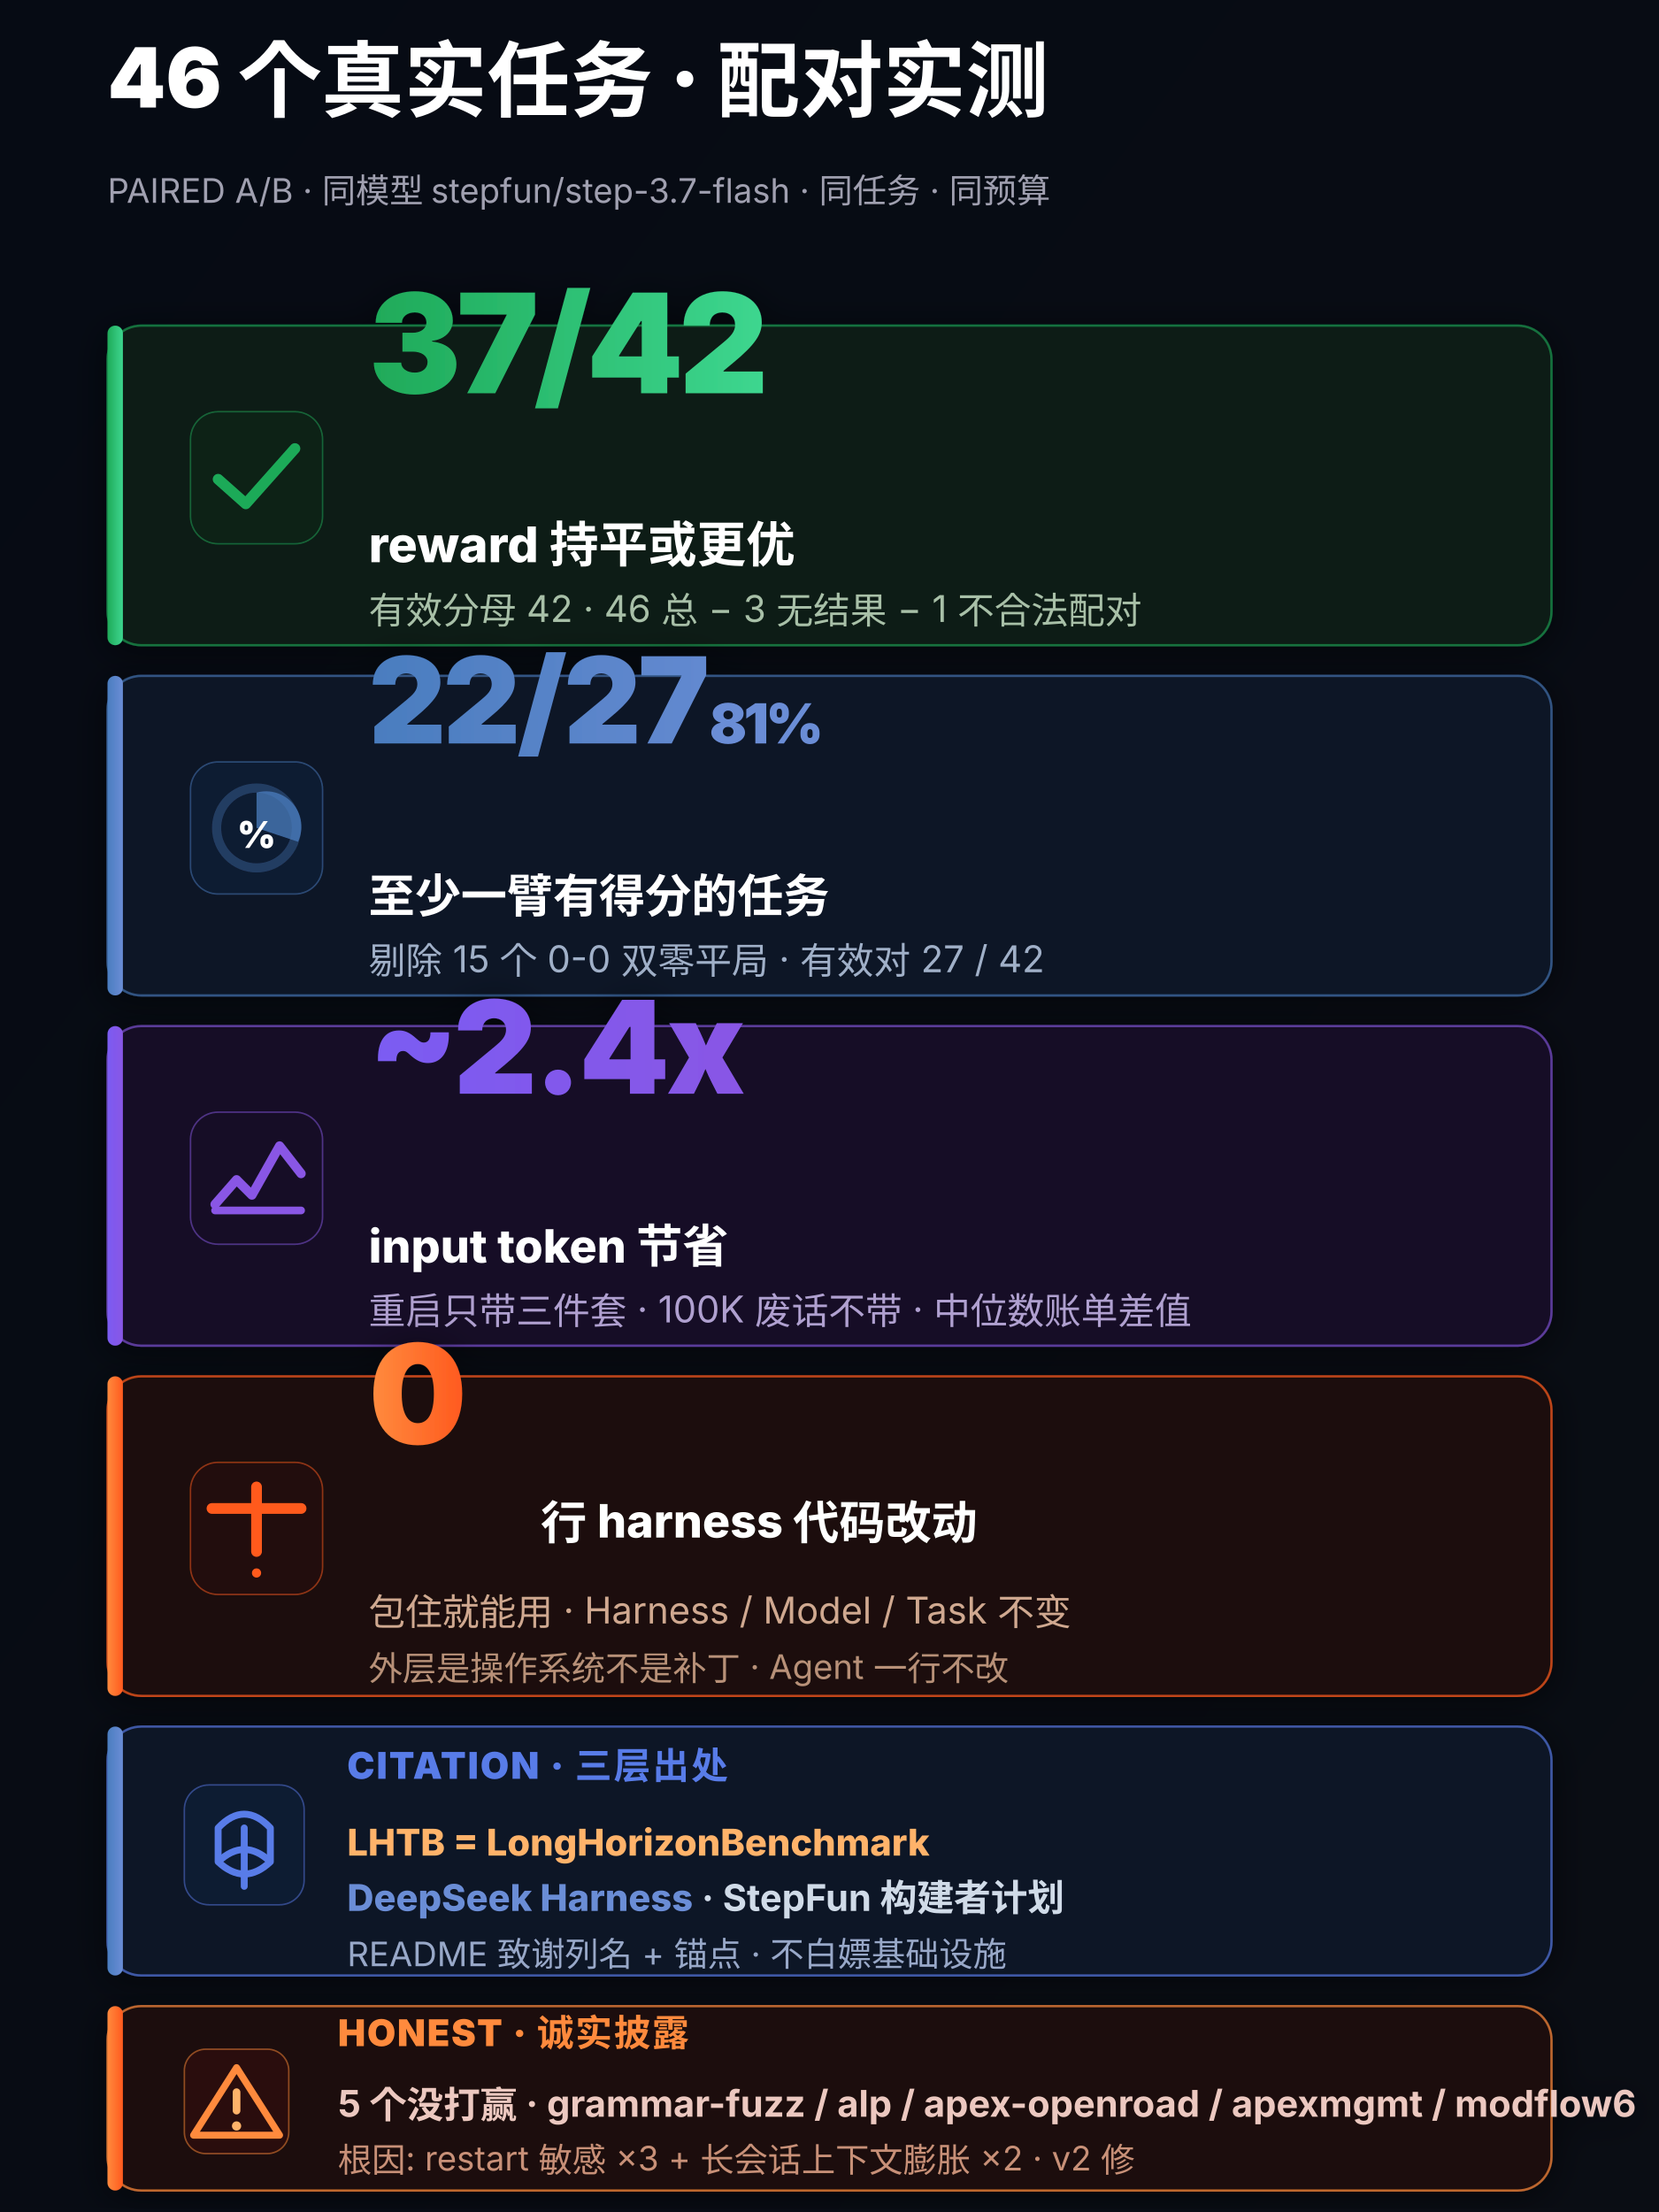
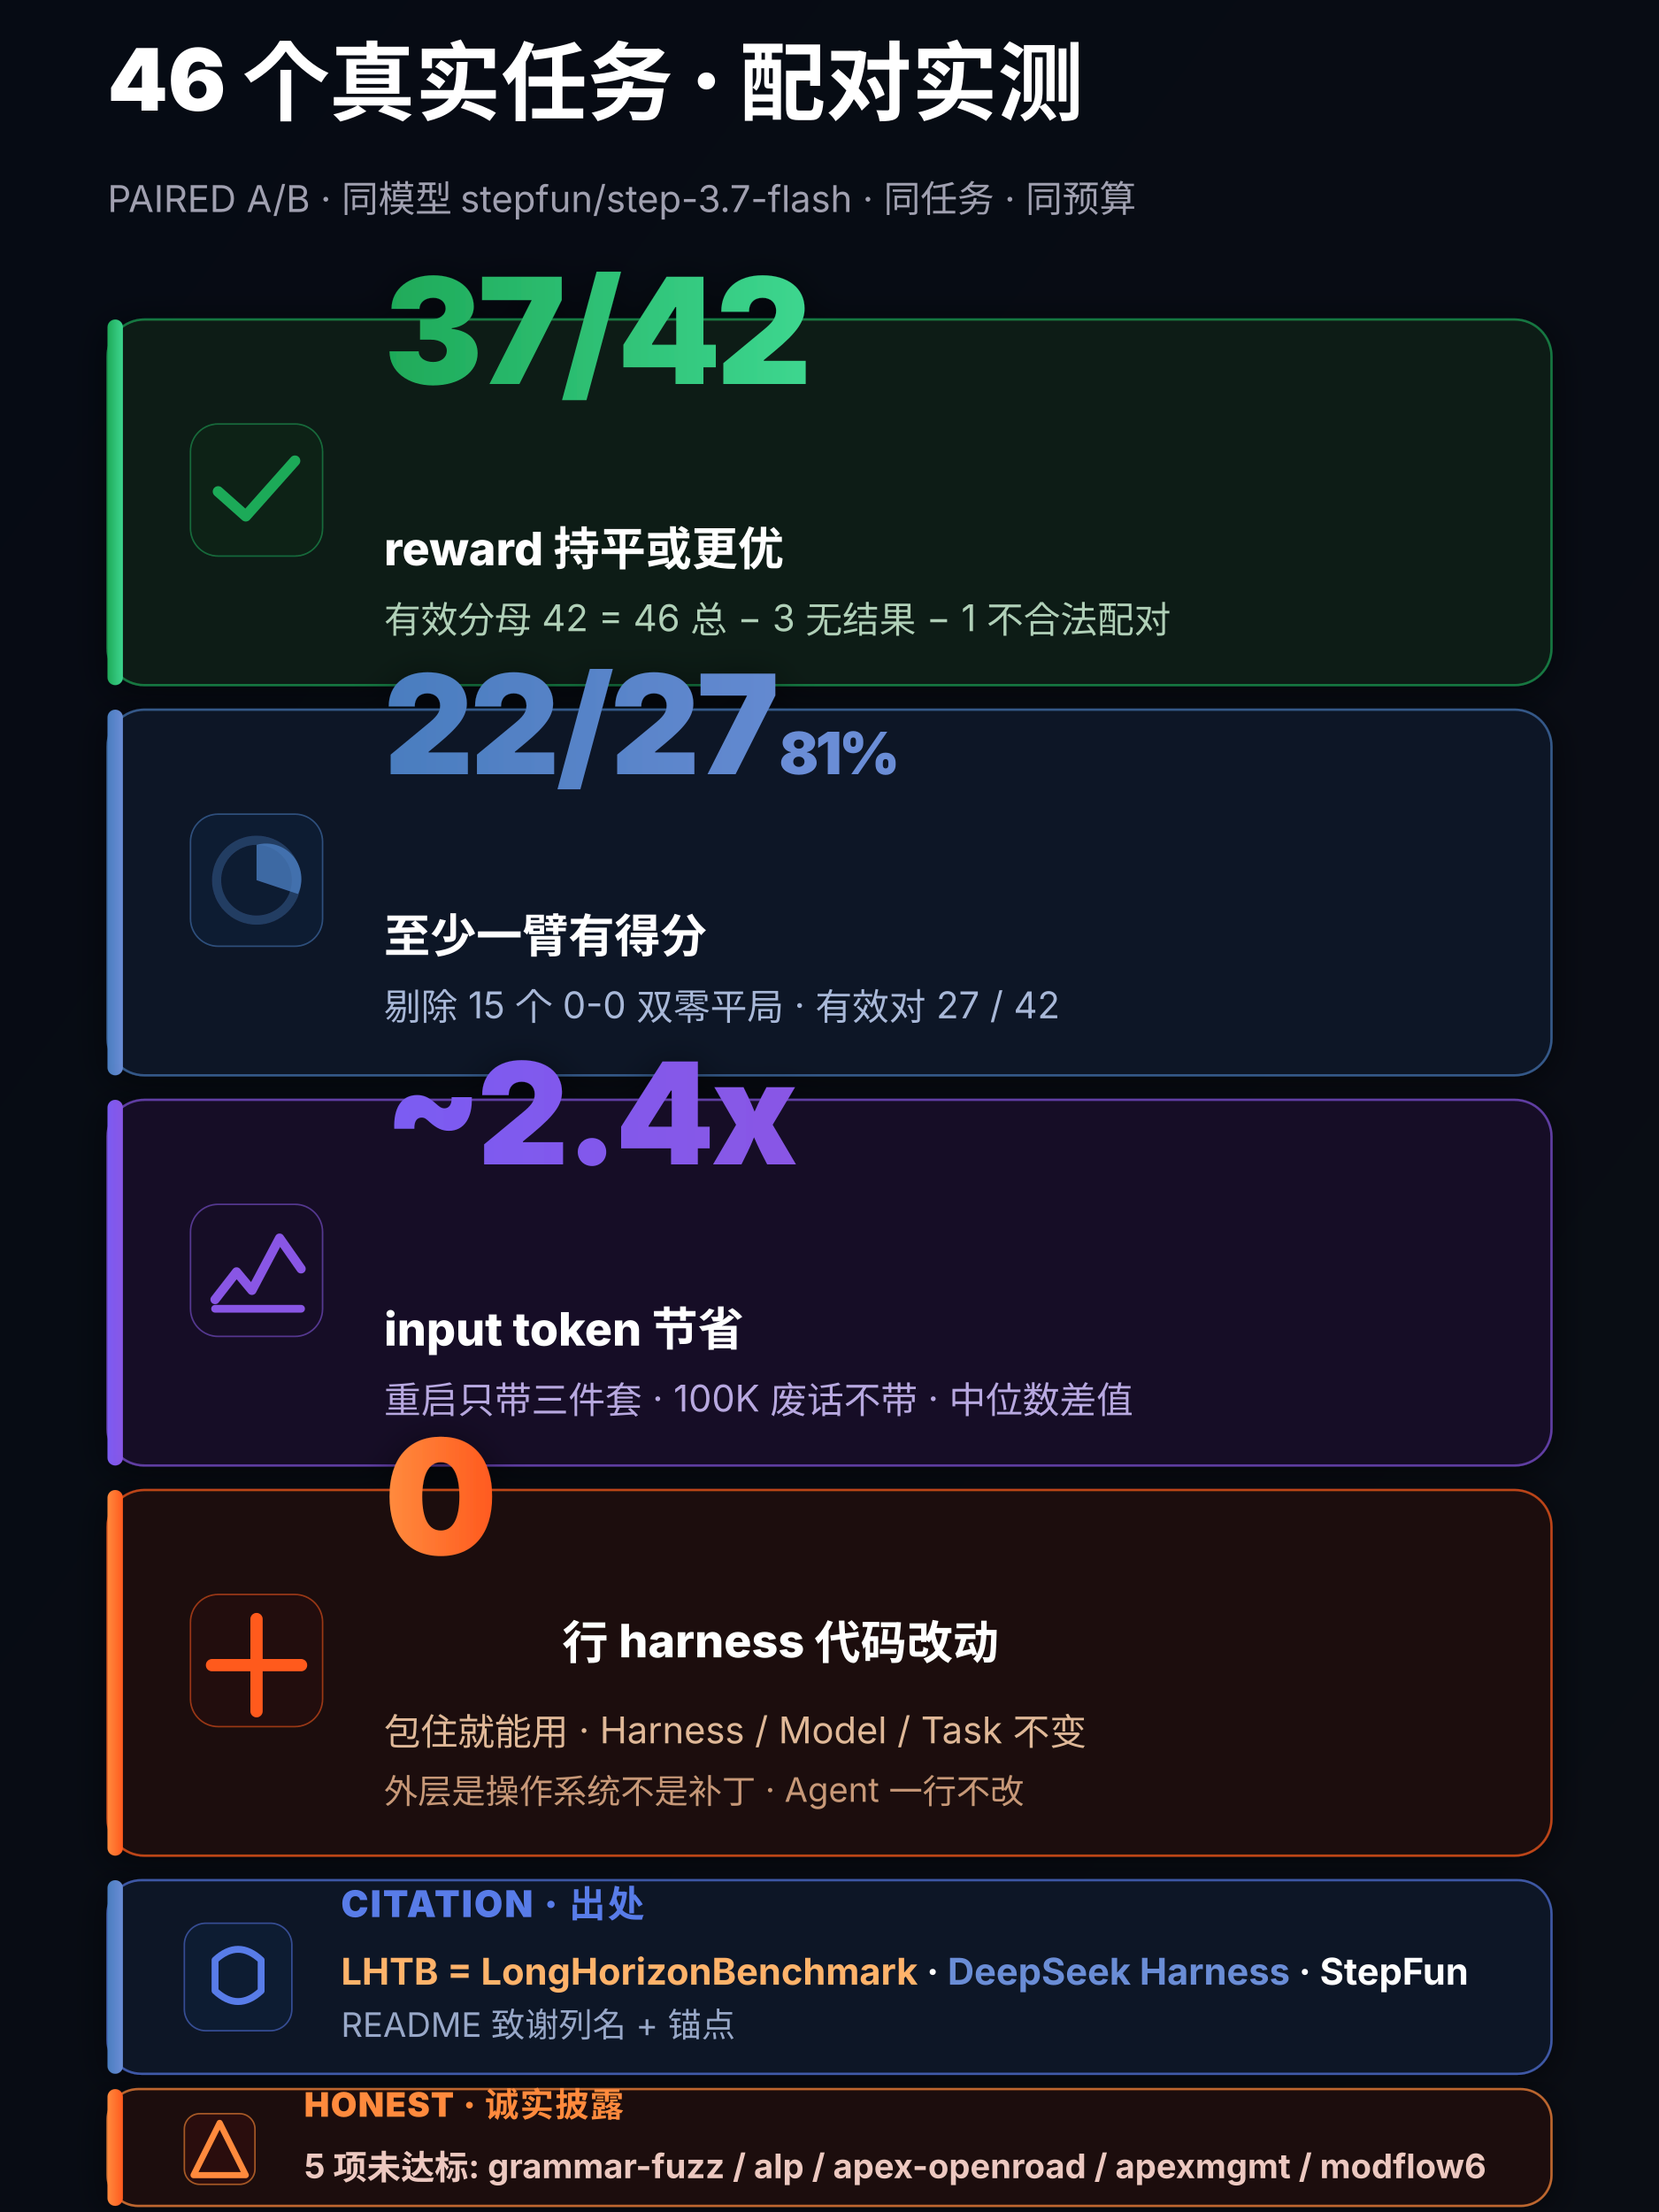
<svg xmlns="http://www.w3.org/2000/svg" viewBox="0 0 1080 1440" width="1080" height="1440">
  <defs>
    <linearGradient id="bg2" x1="0" y1="0" x2="1" y2="1">
      <stop offset="0%" stop-color="#060b14" />
      <stop offset="100%" stop-color="#0a0d14" />
    </linearGradient>
    <linearGradient id="g1" x1="0" y1="0" x2="1" y2="0">
      <stop offset="0%" stop-color="#1FAA59" />
      <stop offset="100%" stop-color="#3DD68F" />
    </linearGradient>
    <linearGradient id="g2" x1="0" y1="0" x2="1" y2="0">
      <stop offset="0%" stop-color="#4A7DBF" />
      <stop offset="100%" stop-color="#6B8DD6" />
    </linearGradient>
    <linearGradient id="g3" x1="0" y1="0" x2="1" y2="0">
      <stop offset="0%" stop-color="#7B5BF2" />
      <stop offset="100%" stop-color="#8957e5" />
    </linearGradient>
    <linearGradient id="g4" x1="0" y1="0" x2="1" y2="0">
      <stop offset="0%" stop-color="#FF8A3D" />
      <stop offset="100%" stop-color="#FF5A1F" />
    </linearGradient>
    <filter id="s2">
      <feDropShadow dx="0" dy="4" stdDeviation="12" flood-color="#000" flood-opacity="0.55" />
    </filter>
  </defs>
  <rect width="1080" height="1440" fill="url(#bg2)" />
-   <g transform="translate(70, 70)">
-     <text font-family="Helvetica Neue, Inter, Arial Black, sans-serif" font-size="54" font-weight="900" fill="#FFFFFF">46 个真实任务 · 配对实测</text>
-     <text y="62" font-family="Helvetica Neue, Inter, Arial, sans-serif" font-size="22" fill="#a0a0b0">PAIRED A/B · 同模型 stepfun/step-3.7-flash · 同任务 · 同预算</text>
+   <g transform="translate(70, 72)">
+     <text font-family="Helvetica Neue, Inter, Arial Black, sans-serif" font-size="56" font-weight="900" fill="#FFFFFF">46 个真实任务 · 配对实测</text>
+     <text y="66" font-family="Helvetica Neue, Inter, Arial, sans-serif" font-size="24" fill="#a0a0b0">PAIRED A/B · 同模型 stepfun/step-3.7-flash · 同任务 · 同预算</text>
  </g>
-   <g transform="translate(70, 212)" filter="url(#s2)">
-     <rect width="940" height="208" rx="22" fill="#0d1b14" stroke="#1FAA59" stroke-opacity="0.6" stroke-width="1.5" />
-     <rect x="0" y="0" width="10" height="208" rx="5" fill="url(#g1)" />
-     <g transform="translate(54, 56)">
-       <rect width="86" height="86" rx="18" fill="#0d2018" stroke="#1FAA59" stroke-opacity="0.5" />
+   <g transform="translate(70, 208)" filter="url(#s2)">
+     <rect width="940" height="238" rx="24" fill="#0d1b14" stroke="#1FAA59" stroke-opacity="0.65" stroke-width="1.5" />
+     <rect x="0" y="0" width="10" height="238" rx="5" fill="url(#g1)" />
+     <g transform="translate(54, 68)">
+       <rect width="86" height="86" rx="18" fill="#0d2018" stroke="#1FAA59" stroke-opacity="0.55" />
      <path d="M 18 44 L 36 60 L 68 24" fill="none" stroke="#1FAA59" stroke-width="7" stroke-linecap="round" stroke-linejoin="round" />
    </g>
-     <g transform="translate(170, 44)">
-       <text font-family="Helvetica Neue, Inter, Arial Black, sans-serif" font-size="90" font-weight="900" fill="url(#g1)" letter-spacing="-3">37/42</text>
-       <text y="110" font-family="Helvetica Neue, Inter, Arial Black, sans-serif" font-size="32" font-weight="800" fill="#FFFFFF">reward 持平或更优</text>
-       <text y="150" font-family="Helvetica Neue, Inter, Arial, sans-serif" font-size="24" fill="#a8c0a8">有效分母 42 · 46 总 − 3 无结果 − 1 不合法配对</text>
+     <g transform="translate(180, 42)">
+       <text font-family="Helvetica Neue, Inter, Arial Black, sans-serif" font-size="96" font-weight="900" fill="url(#g1)" letter-spacing="-3">37/42</text>
+       <text y="118" font-family="Helvetica Neue, Inter, Arial Black, sans-serif" font-size="30" font-weight="800" fill="#FFFFFF">reward 持平或更优</text>
+       <text y="162" font-family="Helvetica Neue, Inter, Arial, sans-serif" font-size="24" fill="#b0d0b8">有效分母 42 = 46 总 − 3 无结果 − 1 不合法配对</text>
    </g>
  </g>
-   <g transform="translate(70, 440)" filter="url(#s2)">
-     <rect width="940" height="208" rx="22" fill="#0d1525" stroke="#4A7DBF" stroke-opacity="0.6" stroke-width="1.5" />
-     <rect x="0" y="0" width="10" height="208" rx="5" fill="url(#g2)" />
-     <g transform="translate(54, 56)">
-       <rect width="86" height="86" rx="18" fill="#0e1a30" stroke="#4A7DBF" stroke-opacity="0.5" />
+   <g transform="translate(70, 462)" filter="url(#s2)">
+     <rect width="940" height="238" rx="24" fill="#0d1525" stroke="#4A7DBF" stroke-opacity="0.65" stroke-width="1.5" />
+     <rect x="0" y="0" width="10" height="238" rx="5" fill="url(#g2)" />
+     <g transform="translate(54, 68)">
+       <rect width="86" height="86" rx="18" fill="#0e1a30" stroke="#4A7DBF" stroke-opacity="0.55" />
      <circle cx="43" cy="43" r="26" fill="none" stroke="#4A7DBF" stroke-width="6" opacity="0.35" />
-       <path d="M 43 20 A 23 23 0 0 1 70 52 L 43 43 Z" fill="#4A7DBF" opacity="0.75" />
-       <text x="43" y="56" text-anchor="middle" font-family="Helvetica Neue, Inter, Arial Black, sans-serif" font-size="24" font-weight="900" fill="#FFFFFF">%</text>
+       <path d="M 43 20 A 23 23 0 0 1 70 52 L 43 43 Z" fill="#4A7DBF" opacity="0.8" />
    </g>
-     <g transform="translate(170, 44)">
-       <text font-family="Helvetica Neue, Inter, Arial Black, sans-serif" font-size="78" font-weight="900" fill="url(#g2)" letter-spacing="-2">22/27<tspan font-size="36" fill="#6B8DD6"> 81%</tspan>
+     <g transform="translate(180, 42)">
+       <text font-family="Helvetica Neue, Inter, Arial Black, sans-serif" font-size="90" font-weight="900" fill="url(#g2)" letter-spacing="-2">22/27<tspan font-size="38" fill="#6B8DD6"> 81%</tspan>
      </text>
-       <text y="110" font-family="Helvetica Neue, Inter, Arial Black, sans-serif" font-size="30" font-weight="800" fill="#FFFFFF">至少一臂有得分的任务</text>
-       <text y="150" font-family="Helvetica Neue, Inter, Arial, sans-serif" font-size="24" fill="#a0b0c8">剔除 15 个 0-0 双零平局 · 有效对 27 / 42</text>
+       <text y="116" font-family="Helvetica Neue, Inter, Arial Black, sans-serif" font-size="30" font-weight="800" fill="#FFFFFF">至少一臂有得分</text>
+       <text y="160" font-family="Helvetica Neue, Inter, Arial, sans-serif" font-size="24" fill="#a8b8d8">剔除 15 个 0-0 双零平局 · 有效对 27 / 42</text>
    </g>
  </g>
-   <g transform="translate(70, 668)" filter="url(#s2)">
-     <rect width="940" height="208" rx="22" fill="#140e25" stroke="#8957e5" stroke-opacity="0.6" stroke-width="1.5" />
-     <rect x="0" y="0" width="10" height="208" rx="5" fill="url(#g3)" />
-     <g transform="translate(54, 56)">
-       <rect width="86" height="86" rx="18" fill="#181028" stroke="#8957e5" stroke-opacity="0.5" />
-       <path d="M 16 60 L 30 44 L 40 54 L 58 22 L 72 40" fill="none" stroke="#8957e5" stroke-width="6" stroke-linecap="round" stroke-linejoin="round" />
-       <line x1="16" y1="64" x2="72" y2="64" stroke="#8957e5" stroke-width="5" stroke-linecap="round" />
+   <g transform="translate(70, 716)" filter="url(#s2)">
+     <rect width="940" height="238" rx="24" fill="#140e25" stroke="#8957e5" stroke-opacity="0.65" stroke-width="1.5" />
+     <rect x="0" y="0" width="10" height="238" rx="5" fill="url(#g3)" />
+     <g transform="translate(54, 68)">
+       <rect width="86" height="86" rx="18" fill="#181028" stroke="#8957e5" stroke-opacity="0.55" />
+       <path d="M 16 62 L 30 44 L 40 56 L 58 22 L 72 42" fill="none" stroke="#8957e5" stroke-width="6" stroke-linecap="round" stroke-linejoin="round" />
+       <line x1="16" y1="68" x2="72" y2="68" stroke="#8957e5" stroke-width="5" stroke-linecap="round" />
    </g>
-     <g transform="translate(170, 44)">
-       <text font-family="Helvetica Neue, Inter, Arial Black, sans-serif" font-size="84" font-weight="900" fill="url(#g3)" letter-spacing="-2">~2.4x</text>
-       <text y="110" font-family="Helvetica Neue, Inter, Arial Black, sans-serif" font-size="30" font-weight="800" fill="#FFFFFF">input token 节省</text>
-       <text y="150" font-family="Helvetica Neue, Inter, Arial, sans-serif" font-size="24" fill="#b0a0d0">重启只带三件套 · 100K 废话不带 · 中位数账单差值</text>
+     <g transform="translate(180, 42)">
+       <text font-family="Helvetica Neue, Inter, Arial Black, sans-serif" font-size="92" font-weight="900" fill="url(#g3)" letter-spacing="-2">~2.4x</text>
+       <text y="118" font-family="Helvetica Neue, Inter, Arial Black, sans-serif" font-size="30" font-weight="800" fill="#FFFFFF">input token 节省</text>
+       <text y="162" font-family="Helvetica Neue, Inter, Arial, sans-serif" font-size="24" fill="#b8a8e0">重启只带三件套 · 100K 废话不带 · 中位数差值</text>
    </g>
  </g>
-   <g transform="translate(70, 896)" filter="url(#s2)">
-     <rect width="940" height="208" rx="22" fill="#1a100c" stroke="#FF5A1F" stroke-opacity="0.7" stroke-width="1.5" />
-     <rect x="0" y="0" width="10" height="208" rx="5" fill="url(#g4)" />
-     <g transform="translate(54, 56)">
-       <rect width="86" height="86" rx="18" fill="#200a0a" stroke="#FF5A1F" stroke-opacity="0.5" />
-       <path d="M 14 30 L 72 30 M 43 16 L 43 58" stroke="#FF5A1F" stroke-width="7" stroke-linecap="round" />
-       <circle cx="43" cy="72" r="3" fill="#FF5A1F" />
+   <g transform="translate(70, 970)" filter="url(#s2)">
+     <rect width="940" height="238" rx="24" fill="#1a100c" stroke="#FF5A1F" stroke-opacity="0.7" stroke-width="1.5" />
+     <rect x="0" y="0" width="10" height="238" rx="5" fill="url(#g4)" />
+     <g transform="translate(54, 68)">
+       <rect width="86" height="86" rx="18" fill="#200a0a" stroke="#FF5A1F" stroke-opacity="0.55" />
+       <path d="M 14 46 L 72 46 M 43 16 L 43 76" stroke="#FF5A1F" stroke-width="8" stroke-linecap="round" />
    </g>
-     <g transform="translate(170, 44)">
-       <text font-family="Helvetica Neue, Inter, Arial Black, sans-serif" font-size="90" font-weight="900" fill="url(#g4)" letter-spacing="-2">0</text>
-       <text x="112" y="62" font-family="Helvetica Neue, Inter, Arial Black, sans-serif" font-size="30" font-weight="800" fill="#FFFFFF">行 harness 代码改动</text>
-       <text y="118" font-family="Helvetica Neue, Inter, Arial, sans-serif" font-size="24" fill="#d0a890">包住就能用 · Harness / Model / Task 不变</text>
-       <text y="154" font-family="Helvetica Neue, Inter, Arial, sans-serif" font-size="22" fill="#b89078">外层是操作系统不是补丁 · Agent 一行不改</text>
+     <g transform="translate(180, 42)">
+       <text font-family="Helvetica Neue, Inter, Arial Black, sans-serif" font-size="104" font-weight="900" fill="url(#g4)" letter-spacing="-2">0</text>
+       <text x="116" y="68" font-family="Helvetica Neue, Inter, Arial Black, sans-serif" font-size="30" font-weight="800" fill="#FFFFFF">行 harness 代码改动</text>
+       <text y="124" font-family="Helvetica Neue, Inter, Arial, sans-serif" font-size="24" fill="#e0b898">包住就能用 · Harness / Model / Task 不变</text>
+       <text y="162" font-family="Helvetica Neue, Inter, Arial, sans-serif" font-size="22" fill="#c89878">外层是操作系统不是补丁 · Agent 一行不改</text>
    </g>
  </g>
-   <g transform="translate(70, 1124)" filter="url(#s2)">
-     <rect width="940" height="162" rx="22" fill="#0d1526" stroke="#587BE8" stroke-opacity="0.65" stroke-width="1.5" />
-     <rect x="0" y="0" width="10" height="162" rx="5" fill="url(#g2)" />
-     <g transform="translate(50, 38)">
-       <rect width="78" height="78" rx="16" fill="#0e1a30" stroke="#587BE8" stroke-opacity="0.5" />
-       <path d="M 22 28 Q 39 10 56 28 L 56 50 Q 39 66 22 50 Z" fill="none" stroke="#587BE8" stroke-width="4.5" stroke-linejoin="round" />
-       <path d="M 22 50 Q 39 34 56 50" fill="none" stroke="#587BE8" stroke-width="4.5" stroke-linejoin="round" />
-       <line x1="39" y1="28" x2="39" y2="66" stroke="#587BE8" stroke-width="4.5" stroke-linecap="round" />
+   <g transform="translate(70, 1224)" filter="url(#s2)">
+     <rect width="940" height="126" rx="22" fill="#0d1526" stroke="#587BE8" stroke-opacity="0.65" stroke-width="1.5" />
+     <rect x="0" y="0" width="10" height="126" rx="5" fill="url(#g2)" />
+     <g transform="translate(50, 28)">
+       <rect width="70" height="70" rx="14" fill="#0e1a30" stroke="#587BE8" stroke-opacity="0.55" />
+       <path d="M 20 24 Q 35 10 50 24 L 50 44 Q 35 58 20 44 Z" fill="none" stroke="#587BE8" stroke-width="4.5" stroke-linejoin="round" />
    </g>
-     <g transform="translate(156, 34)">
-       <text font-family="Helvetica Neue, Inter, Arial Black, sans-serif" font-size="24" font-weight="900" fill="#587BE8" letter-spacing="1.2">CITATION · 三层出处</text>
-       <text y="50" font-family="Helvetica Neue, Inter, Arial, sans-serif" font-size="24" font-weight="800" fill="#FFFFFF">
-         <tspan fill="#FFB36B">LHTB = LongHorizonBenchmark</tspan>
+     <g transform="translate(152, 24)">
+       <text font-family="Helvetica Neue, Inter, Arial Black, sans-serif" font-size="24" font-weight="900" fill="#587BE8" letter-spacing="1.2">CITATION · 出处</text>
+       <text y="44" font-family="Helvetica Neue, Inter, Arial, sans-serif" font-size="24" font-weight="700" fill="#FFFFFF">
+         <tspan fill="#FFB36B">LHTB = LongHorizonBenchmark</tspan> · <tspan fill="#6B8DD6">DeepSeek Harness</tspan> · StepFun
      </text>
-       <text y="86" font-family="Helvetica Neue, Inter, Arial, sans-serif" font-size="24" font-weight="700" fill="#d0dbe8">
-         <tspan fill="#6B8DD6" font-weight="800">DeepSeek Harness</tspan> · StepFun 构建者计划
-       </text>
-       <text y="122" font-family="Helvetica Neue, Inter, Arial, sans-serif" font-size="22" fill="#98a8c8">README 致谢列名 + 锚点 · 不白嫖基础设施</text>
+       <text y="78" font-family="Helvetica Neue, Inter, Arial, sans-serif" font-size="22" fill="#98a8c8">README 致谢列名 + 锚点</text>
    </g>
  </g>
-   <g transform="translate(70, 1306)" filter="url(#s2)">
-     <rect width="940" height="120" rx="22" fill="#1a0d0a" stroke="#FF8A3D" stroke-opacity="0.7" stroke-width="1.5" />
-     <rect x="0" y="0" width="10" height="120" rx="5" fill="url(#g4)" />
-     <g transform="translate(50, 28)">
-       <rect width="68" height="68" rx="14" fill="#2a0e0a" stroke="#FF8A3D" stroke-opacity="0.5" />
-       <polygon points="34,12 62,56 6,56" fill="none" stroke="#FF8A3D" stroke-width="4.5" stroke-linejoin="round" />
-       <line x1="34" y1="28" x2="34" y2="40" stroke="#FFB36B" stroke-width="5" stroke-linecap="round" />
-       <circle cx="34" cy="50" r="3" fill="#FFB36B" />
+   <g transform="translate(70, 1360)" filter="url(#s2)">
+     <rect width="940" height="76" rx="20" fill="#1a0d0a" stroke="#FF8A3D" stroke-opacity="0.7" stroke-width="1.5" />
+     <rect x="0" y="0" width="10" height="76" rx="5" fill="url(#g4)" />
+     <g transform="translate(50, 16)">
+       <rect width="46" height="46" rx="10" fill="#2a0e0a" stroke="#FF8A3D" stroke-opacity="0.6" />
+       <polygon points="23,6 40,40 6,40" fill="none" stroke="#FF8A3D" stroke-width="4" stroke-linejoin="round" />
    </g>
-     <g transform="translate(150, 26)">
-       <text font-family="Helvetica Neue, Inter, Arial Black, sans-serif" font-size="24" font-weight="900" fill="#FF8A3D" letter-spacing="1">HONEST · 诚实披露</text>
-       <text y="46" font-family="Helvetica Neue, Inter, Arial, sans-serif" font-size="24" font-weight="700" fill="#ecc8c0">5 个没打赢 · grammar-fuzz / alp / apex-openroad / apexmgmt / modflow6</text>
-       <text y="82" font-family="Helvetica Neue, Inter, Arial, sans-serif" font-size="22" fill="#c89078">根因: restart 敏感 ×3 + 长会话上下文膨胀 ×2 · v2 修</text>
+     <g transform="translate(128, 18)">
+       <text font-family="Helvetica Neue, Inter, Arial Black, sans-serif" font-size="22" font-weight="900" fill="#FF8A3D" letter-spacing="0.8">HONEST · 诚实披露</text>
+       <text y="40" font-family="Helvetica Neue, Inter, Arial, sans-serif" font-size="22" font-weight="700" fill="#ecc8c0">
+         5 项未达标: grammar-fuzz / alp / apex-openroad / apexmgmt / modflow6
+       </text>
    </g>
  </g>
</svg>
